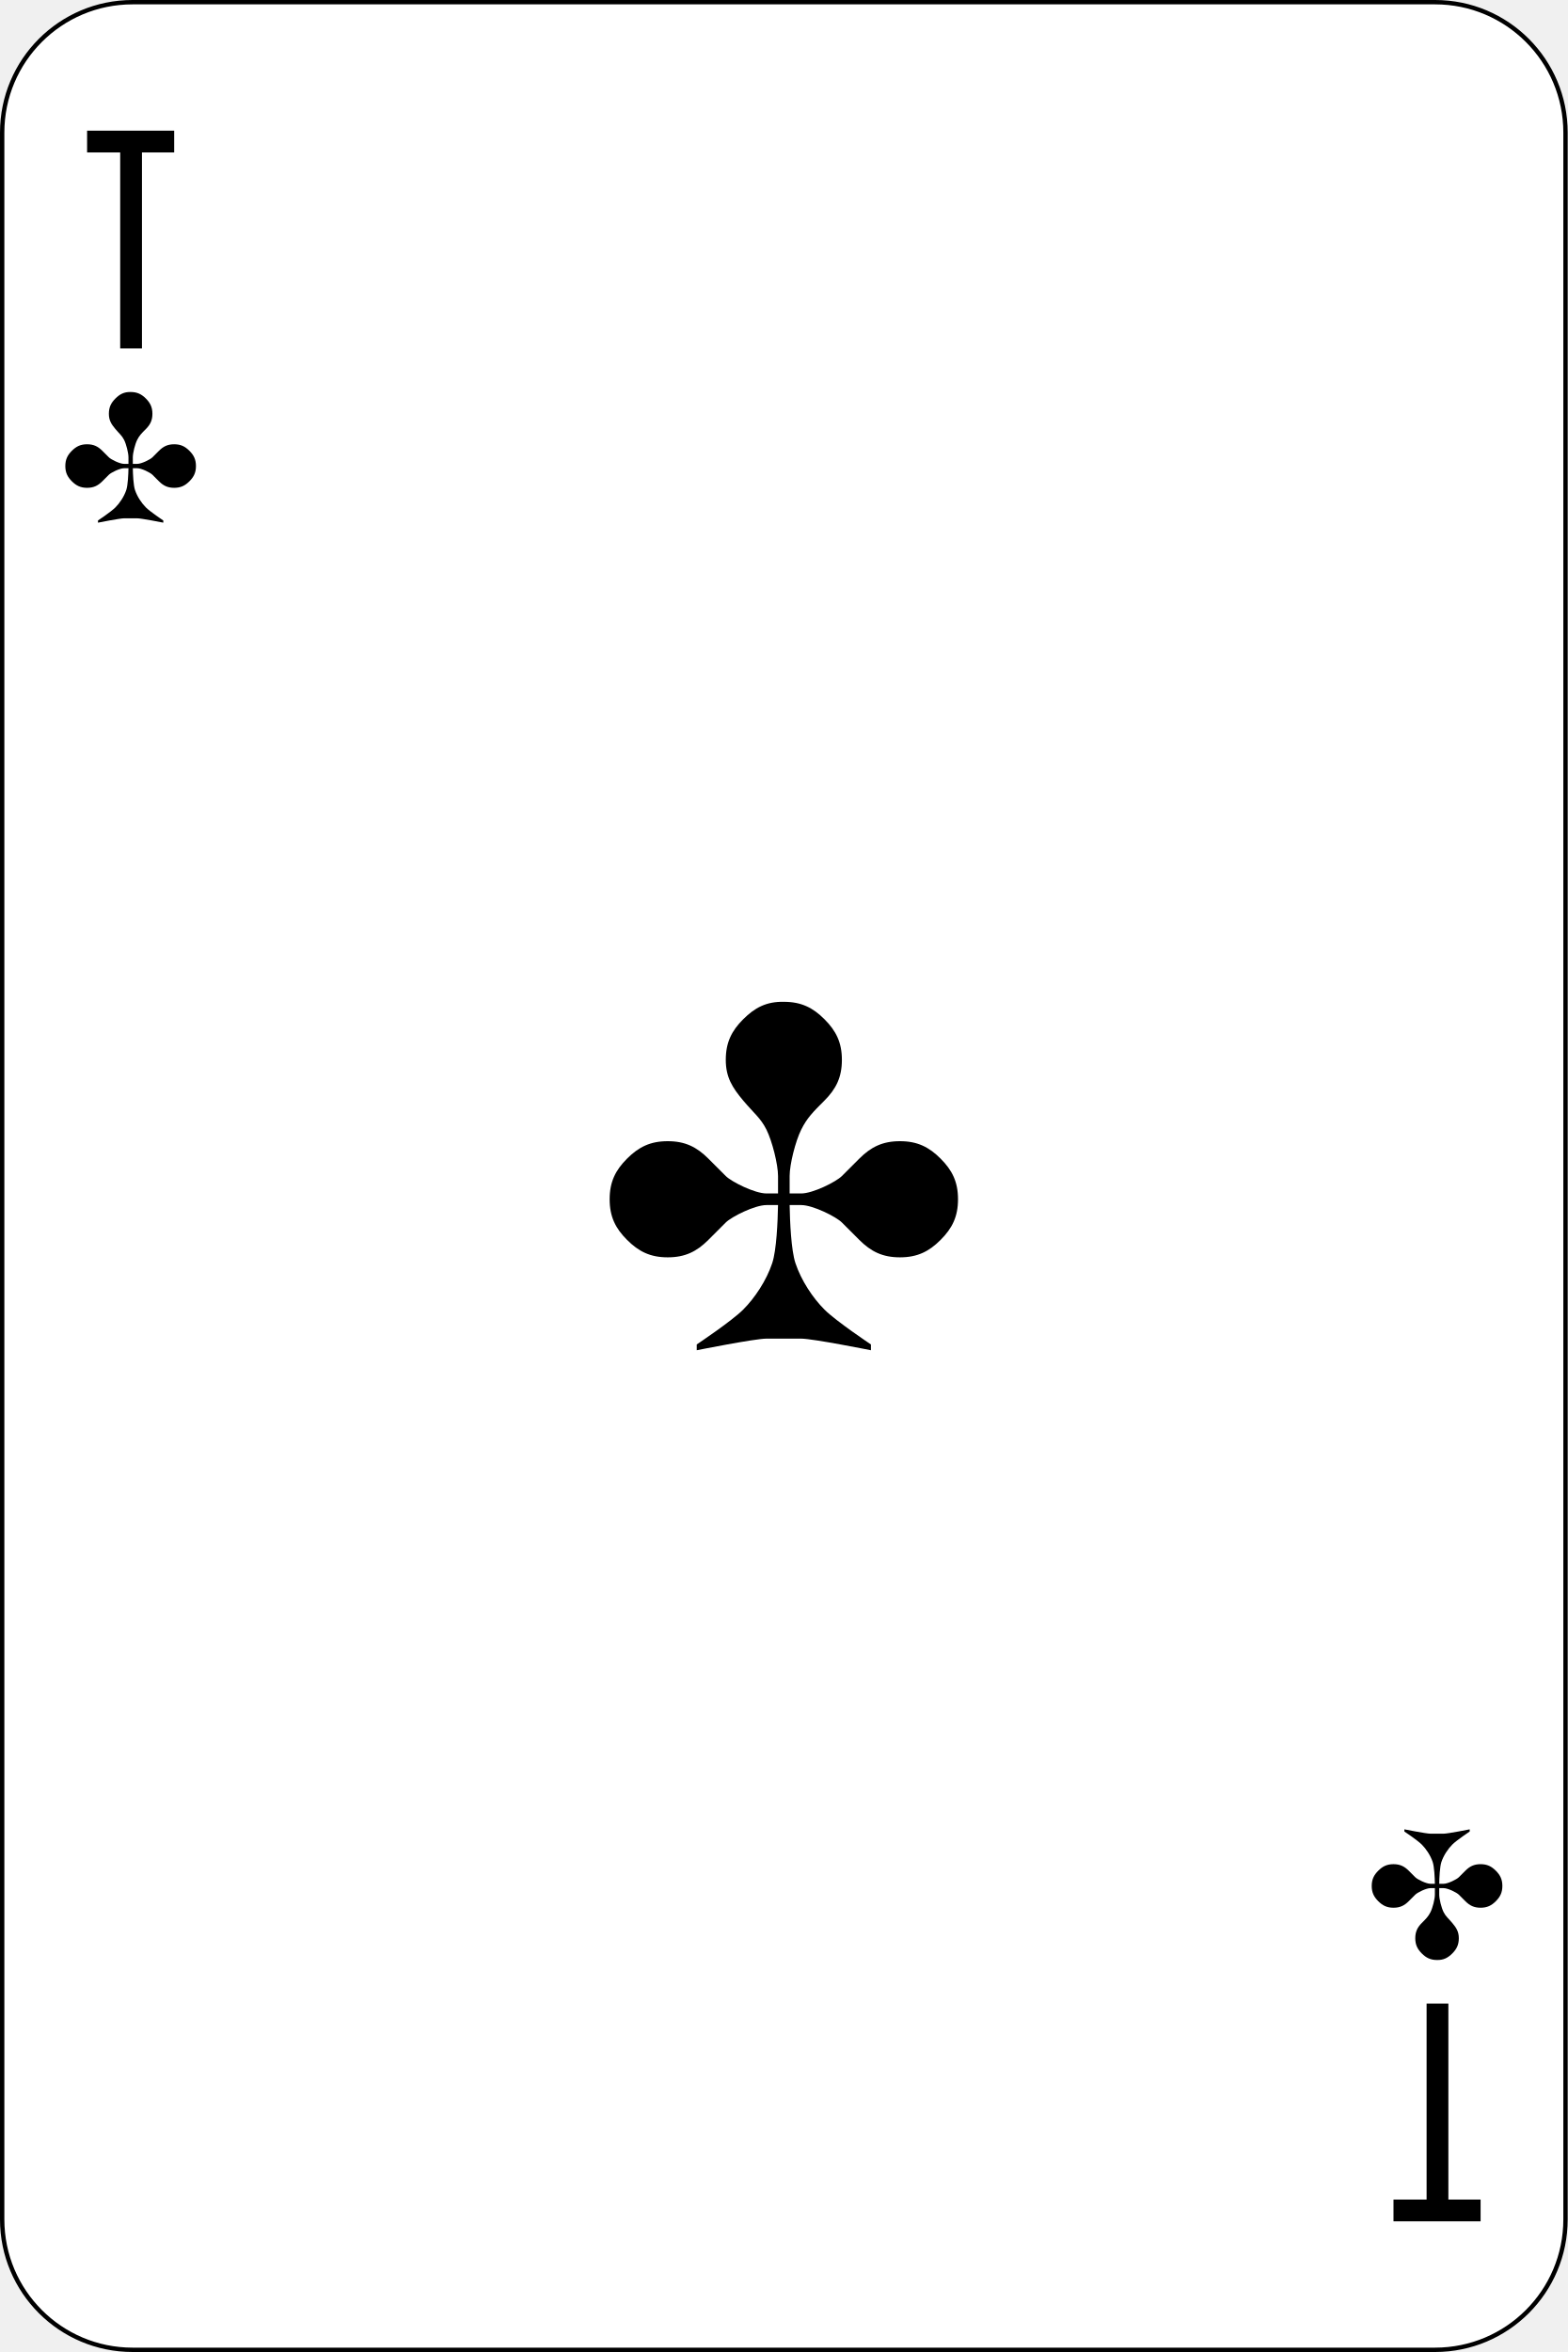
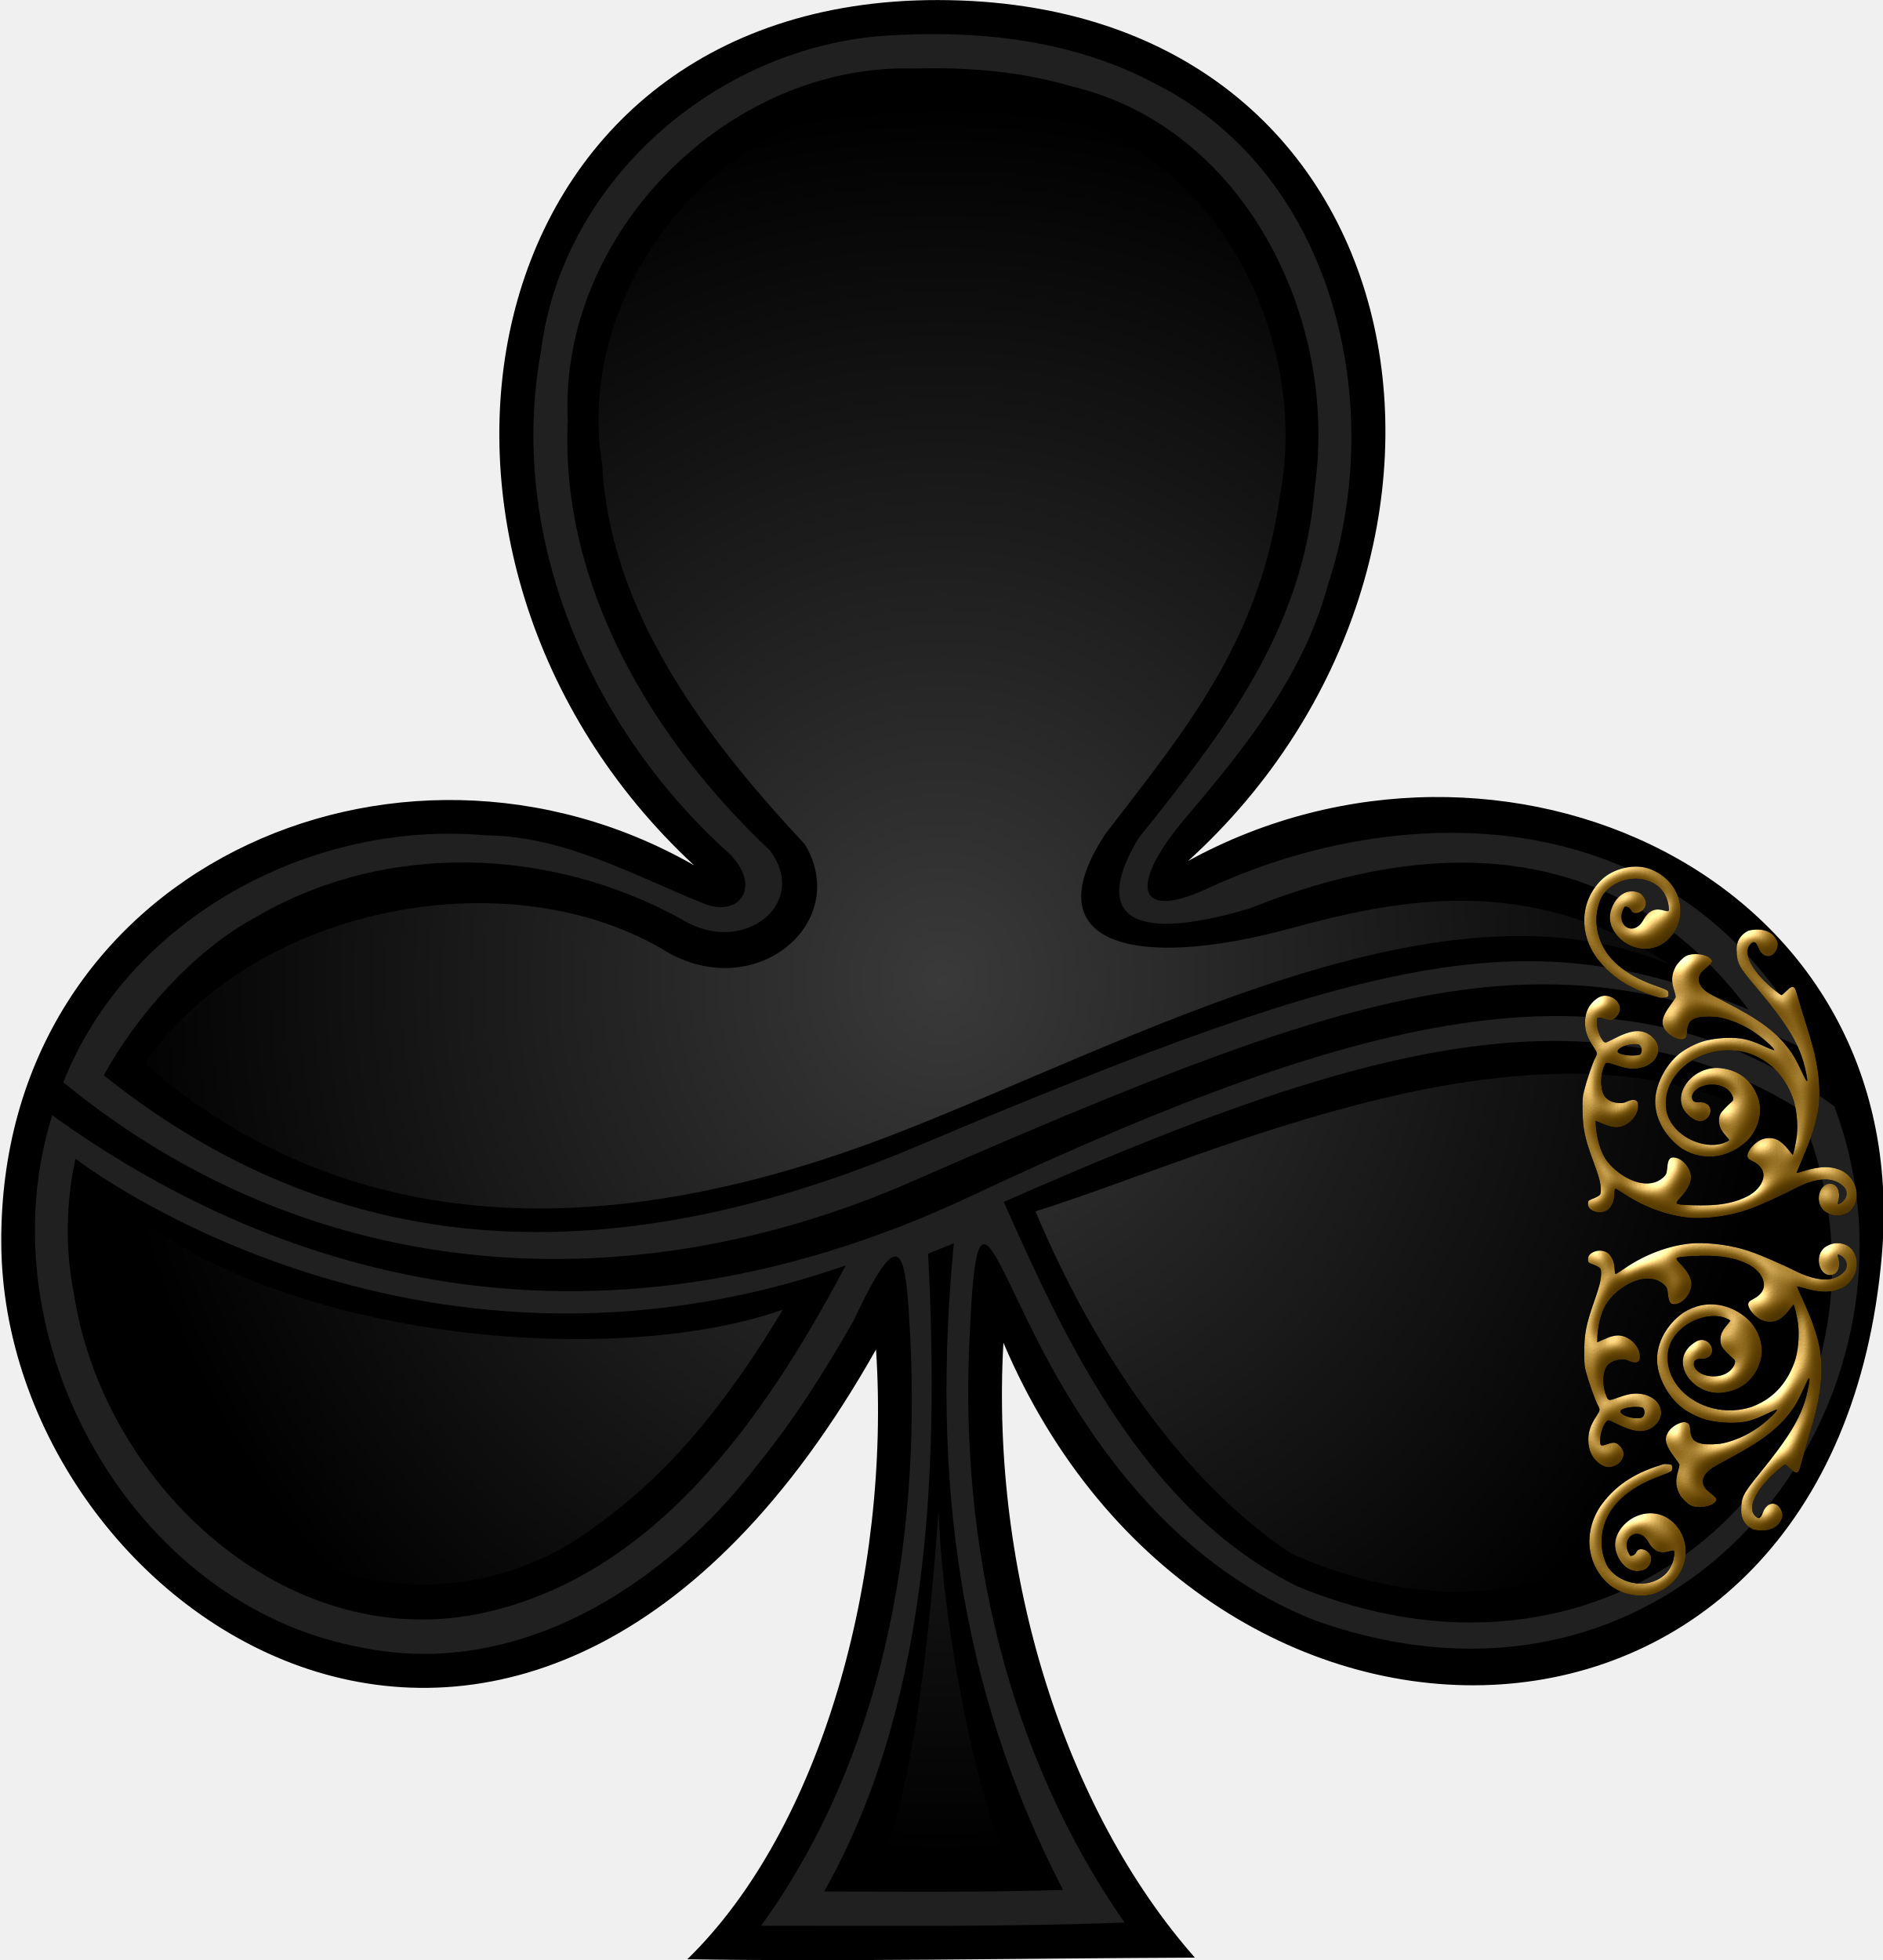
- <svg xmlns="http://www.w3.org/2000/svg" version="1.1" viewBox="0 0 360 540">
-   <g transform="translate(-29.5,657.14)">
-     <rect x="30" y="-656.64" width="359" height="539" rx="29.944" fill="#fff" stroke="#000" />
-     <path d="m209.5-427.13c-3.999-0.081-6.667 1.333-9.333 4-2.667 2.667-4 5.333-4 9.333s1.518 6.372 4 9.333c2.375 2.833 4 4 5.333 6.666 1.333 2.667 2.667 8 2.667 10.666v4h-2.67c-2.667 0-8-2.667-9.333-4l-4-4c-2.667-2.667-5.333-4-9.333-4s-6.667 1.333-9.333 4c-2.667 2.667-4 5.333-4 9.333s1.333 6.666 4 9.333 5.333 4 9.333 4 6.667-1.333 9.333-4l4-4c1.333-1.333 6.667-4 9.333-4h2.667c-0.066 3.776-0.346 10.37-1.333 13.333-1.333 4-4 8-6.667 10.666-2.667 2.667-10.667 8-10.667 8v1.333s13.333-2.667 16-2.667h8c2.667 0 16 2.667 16 2.667v-1.333s-8-5.333-10.667-8-5.333-6.666-6.667-10.666c-0.988-2.963-1.267-9.557-1.333-13.333h2.667c2.667 0 8 2.667 9.333 4l4 4c2.667 2.667 5.333 4 9.333 4s6.667-1.333 9.333-4c2.667-2.667 4-5.333 4-9.333s-1.333-6.666-4-9.333-5.333-4-9.333-4-6.667 1.333-9.333 4l-4 4c-1.333 1.333-6.667 4-9.333 4h-2.667v-4c0-2.667 1.333-8 2.667-10.666 1.333-2.667 2.667-4 5.333-6.666 2.653-2.653 4-5.333 4-9.333s-1.333-6.666-4-9.333-5.333-4-9.333-4" />
-     <path d="m59.5-567.14c-1.5-0.031-2.5 0.5-3.5 1.5s-1.5 2-1.5 3.5 0.569 2.39 1.5 3.5c0.891 1.063 1.5 1.5 2 2.5s1 3 1 4v1.5h-1c-1 0-3-1-3.5-1.5l-1.5-1.5c-1-1-2-1.5-3.5-1.5s-2.5 0.5-3.5 1.5-1.5 2-1.5 3.5 0.5 2.5 1.5 3.5 2 1.5 3.5 1.5 2.5-0.5 3.5-1.5l1.5-1.5c0.5-0.5 2.5-1.5 3.5-1.5h1c-0.025 1.416-0.13 3.889-0.5 5-0.5 1.5-1.5 3-2.5 4s-4 3-4 3v0.5s5-1 6-1h3c1 0 6 1 6 1v-0.5s-3-2-4-3-2-2.5-2.5-4c-0.37-1.111-0.475-3.584-0.5-5h1c1 0 3 1 3.5 1.5l1.5 1.5c1 1 2 1.5 3.5 1.5s2.5-0.5 3.5-1.5 1.5-2 1.5-3.5-0.5-2.5-1.5-3.5-2-1.5-3.5-1.5-2.5 0.5-3.5 1.5l-1.5 1.5c-0.5 0.5-2.5 1.5-3.5 1.5h-1v-1.5c0-1 0.5-3 1-4s1-1.5 2-2.5c0.995-0.995 1.5-2 1.5-3.5s-0.5-2.5-1.5-3.5-2-1.5-3.5-1.5" />
-     <path d="m359.5-207.14c1.5 0.031 2.5-0.5 3.5-1.5s1.5-2 1.5-3.5-0.569-2.39-1.5-3.5c-0.891-1.063-1.5-1.5-2-2.5s-1-3-1-4v-1.5h1c1 0 3 1 3.5 1.5l1.5 1.5c1 1 2 1.5 3.5 1.5s2.5-0.5 3.5-1.5 1.5-2 1.5-3.5-0.5-2.5-1.5-3.5-2-1.5-3.5-1.5-2.5 0.5-3.5 1.5l-1.5 1.5c-0.5 0.5-2.5 1.5-3.5 1.5h-1c0.025-1.416 0.13-3.889 0.5-5 0.5-1.5 1.5-3 2.5-4s4-3 4-3v-0.5s-5 1-6 1h-3c-1 0-6-1-6-1v0.5s3 2 4 3 2 2.5 2.5 4c0.37 1.111 0.475 3.584 0.5 5h-1c-1 0-3-1-3.5-1.5l-1.5-1.5c-1-1-2-1.5-3.5-1.5s-2.5 0.5-3.5 1.5-1.5 2-1.5 3.5 0.5 2.5 1.5 3.5 2 1.5 3.5 1.5 2.5-0.5 3.5-1.5l1.5-1.5c0.5-0.5 2.5-1.5 3.5-1.5h1v1.5c0 1-0.5 3-1 4s-1 1.5-2 2.5c-0.995 0.995-1.5 2-1.5 3.5s0.5 2.5 1.5 3.5 2 1.5 3.5 1.5" />
-     <path d="m49.5-627.14v5h7.6v45h5v-45h7.4v-5h-12.4z" />
-     <path d="m349.5-147.14v-5h7.6v-45h5v45h7.4v5h-12.4z" />
+ <svg xmlns="http://www.w3.org/2000/svg" version="1.1" viewBox="0 0 287.76 299.6">
+   <defs>
+     <radialGradient id="b" cx="-973.59" cy="224.43" r="98.376" gradientTransform="matrix(1 0 0 1.0456 728.65 -55.868)" gradientUnits="userSpaceOnUse">
+       <stop stop-color="#eee" offset="0" />
+       <stop stop-color="#eee" stop-opacity="0" offset="1" />
+     </radialGradient>
+     <filter id="a" color-interpolation-filters="sRGB">
+       <feGaussianBlur in="SourceGraphic" result="result0" stdDeviation="6" />
+       <feDiffuseLighting lighting-color="#ffffff" result="result5" surfaceScale="4">
+         <feDistantLight azimuth="235" elevation="45" />
+       </feDiffuseLighting>
+       <feComposite in="result5" in2="SourceGraphic" k1="1.4" operator="arithmetic" result="fbSourceGraphic" />
+       <feGaussianBlur in="fbSourceGraphic" result="result0" stdDeviation="6" />
+       <feSpecularLighting lighting-color="#ffffff" in="result0" result="result1" specularExponent="25" surfaceScale="4">
+         <feDistantLight azimuth="235" elevation="45" />
+       </feSpecularLighting>
+       <feComposite in="fbSourceGraphic" in2="result1" k2="1" k3="1" operator="arithmetic" result="result4" />
+       <feComposite in="result4" in2="SourceGraphic" operator="in" result="result2" />
+     </filter>
+   </defs>
+   <g transform="translate(-270.17 -381.78)">
+     <g transform="matrix(2.8766 .041707 -.041707 2.8766 -1343.1 -758.09)">
+       <g transform="matrix(.95407 0 0 .95407 -340.15 512.48)">
+         <g transform="matrix(.47511 -.0076682 .0076682 .47511 1118.5 -163.44)">
+           <path d="m-274.98 293.51c15.759-15.296 23.939-44.848 22.235-71.434-41.117 72.748-102.31 31.074-102.51-12.585-0.2-43.647 46.398-64.228 81.274-44.192-38.971-36.327-26.868-101.5 28.741-101.36 57.54 0.15 68.295 65.515 29.176 100.94 36.516-19.921 85.159 1.715 81.23 46.353-5.683 64.57-79.329 65.984-102.98 10.079-1.571 27.216 7.168 54.835 22.323 72.104-21.079 0.057-41.966 0.414-59.493 0.093z" />
+           <path d="m-142.54 187.72c-15.334-30.494-48.552-30.181-71.347-19.564-8.605 3.91-8.916-0.736-2.567-8.203 7.072-8.322 13.957-16.785 16.848-27.485 6.988-21.07 0.789-47.952-19.938-58.563-9.334-5.052-19.959-6.393-30.469-5.875-20.288 0.685-39.126 16.436-41.785 36.825-4.092 21.821 5.667 44.315 21.753 58.893 4.123 3.909 1.487 7.664-2.656 6.094-8.316-3.341-16.46-8.02-25.719-8.094-20.384-1.872-41.874 9.59-49.531 28.866 29.889 24.574 67.234 25.82 99.334 11.839 53.447-23.278 75.095-30.257 106.08-14.735zm-206.72 6.748c-8.209 26.049 9.139 57.465 36.156 62.438 18.299 3.804 35.558-7.176 46.375-21.25 4.335-5.277 7.941-10.997 11.318-16.88 5.637-11.938 6.161-8.626 6.678 1.864 1.156 24.205-3.262 49.183-17.589 68.954 14.158 0.014 28.618 0.216 42.594-0.312-13.71-19.726-19.214-44.139-18.072-68.109 0.801-18.135 2.008-11.919 7.966-0.131 7.198 14.146 17.416 26.868 32.45 32.865 43.485 15.549 73.757-26.144 61.007-60.141-25.019-18.362-54.109-11.681-101.22 10.359-45.723 21.392-82.928 8.236-107.66-9.655z" fill="#202020" />
+           <path d="m-150.42 182.41c-11.25-15.136-29.797-23.324-58.466-11.943-14.909 4.404-18.143 0.236-12.968-8.292 9.857-12.262 19.373-24.271 20.714-41.183 2.775-19.62-8.18-42.067-28.406-46.906-5.934-1.758-12.17-2.296-18.406-2.125-21.828-0.735-41.772 19.28-40.75 41.219-0.911 19.456 9.978 37.473 23.594 50.375 4.758 6.264-3.177 12.509-10.312 8.081-15.263-8.468-34.645-9.349-50.125-0.238-7.1 3.82-13.825 11.414-17.663 18.405 24.878 19.932 55.565 25.202 95.427 8.421 53.937-22.707 71.794-26.505 97.363-15.814zm-96.204 28.451c1.342 26.709-0.254 53.477-12.298 74.725 9.333 0.046 18.669 0.144 28-0.125-12.299-23.77-15.354-48.912-12.677-75.818zm102.16-16.723c15.386 36.584-18.391 72.688-59.016 55.75-17.897-8.919-27.112-28.863-34.26-45.075 39.748-17.421 68.364-26.291 93.276-10.675zm-202.08 5.423c-1.127 5.191-1.25 10.607-0.186 15.931 3.248 21.437 23.561 41.455 46.344 37.688 21.286-3.778 34.588-23.073 44.111-40.963-51.259 17.799-90.269-12.656-90.269-12.656z" />
+           <path d="m-343 203.03c-2.041 16.069 5.816 33.491 20.145 41.616 11.416 7.389 26.648 6.191 37.281-1.969 9.361-6.635 16.136-15.7 21.917-25.287-20.886 7.33-62.486 3.016-79.342-14.361zm138.86 43.034c37.738 16.947 65.649-16.815 55.639-50.974-26.603-14.194-65.213 4.546-85.523 10.832 5.525 13.305 15.531 30.559 29.883 40.143zm44.664-68.844c-16.572-11.01-32.004-7.819-44.651-4.402-18.133 4.899-30.305 1.941-21.612-11.14 9.21-11.98 18.087-22.372 20.536-39.782 3.668-19.469-8.81-42.585-29.656-45-4.84-0.986-9.988-1.035-15-0.938-20.976 0.403-38.172 21.741-34.812 42.375 0.885 17.416 12.267 32.271 23.687 44.531 5.563 9.356-6.208 19.052-16.902 12.148-18.453-10.643-47.853-4.879-60.535 13.419 22.237 19.421 51.851 22.325 87.998 8.365 27.964-10.799 64.545-31.202 90.948-19.578zm-85.977 63.739c-1.333 18.757-3.692 34.794-6.75 40.657 4.002-0.028 10.689-0.021 14.657 0.032-2.974-5.509-7.378-25.599-7.907-40.689z" fill="url(#b)" opacity=".243" />
+         </g>
+         <g transform="matrix(-.29135 .006888 .006888 .29135 -222.18 125.48)" fill="#704b00">
+           <g transform="matrix(-.25892 0 0 -.25892 -4407.7 -630.86)" filter="url(#a)">
+             <path d="m-192.27-505.11c-18.733-5.56-33.519-13.306-45.506-29-13.801-18.569-12.589-42.595 3.185-58.092 9.161-9 25.309-12.11 35.918-8.058 24.184 9.238 28.924 36.836 13.774 51.786-10.736 10.594-24.721 8.101-32.981 2.127-6.484-4.689-12.118-12.815-10.056-21.966 2.149-9.536 10.446-18.514 20.938-14.581 3.296 1.377 5.877 5.693 5.152 9.149-1.139 5.429-8.826 8.352-10.902 4.02-1.34-2.797-3.837-2.967-4.669-2.647-8.156 13.387 6.746 23.207 13.942 9.378 4.229-7.184 9.121-8.268 15.363-6.353 2.812 0.784 3.391 0.534 3.388-0.786-0.017-6.145-2.671-12.385-6.983-16.413-13.801-12.246-36.169-5.887-43.057 7.709-4.385 9.82-4.526 19.793-1.559 29.173 4.938 15.327 18.26 27.104 39.773 35.161 8.732 3.27 10.283 3.98 10.62 4.856 0.409 1.065 0.357 3.09-0.098 3.807-0.393 0.62-4.637 1.116-6.24 0.729z" />
+             <path d="m-171.28-342.46c-15.925-1.538-33.077-7.861-47.688-17.579-3.611-2.402-6.825-4.367-7.142-4.367-0.406 0-0.642 1.25-0.799 4.231-0.233 4.437-0.991 6.611-3.447 9.884-2.504 3.338-8.006 4.26-12.388 2.076-2.623-1.307-3.741-2.897-3.729-5.305 0.01-2.158 0.32-2.454 3.988-3.814 1.81-0.671 3.813-1.704 4.451-2.295 1.029-0.953 1.16-1.437 1.16-4.281 0-4.462-1.287-9.533-5.086-20.044-6.424-17.772-7.835-24.714-7.88-38.774-0.028-8.545 0.054-9.473 1.232-14.067 1.891-7.375 6.538-20.763 8.36-24.086 1.925-3.511 1.877-3.84-1.255-8.617-4.291-6.542-5.946-11.407-5.93-17.425 0.021-7.581 2.755-13.351 8.303-17.519 3.139-2.358 6.293-3.034 9.634-2.062 3.207 0.932 5.529 2.72 7.004 5.391 1.884 3.412 1.316 6.645-1.732 9.871-2.569 2.719-4.371 2.965-9.415 1.285-4.642-1.546-5.064-1.322-5.064 2.694 0 6.123 3.748 14.896 6.369 14.91 0.396 2e-3 3.603-1.445 7.125-3.216 10.505-5.282 17.442-6.32 23.252-3.477 4.955 2.424 8.525 7.341 8.534 11.755 0.019 8.848-9.172 15.3-20.548 14.425-2.895-0.223-5.614-0.883-10.69-2.597-7.609-2.57-7.601-2.57-9.013 0.724-2.847 6.641-2.985 15.932-0.314 21.095 1.738 3.359 6.008 5.727 10.837 6.011 2.973 0.175 3.791 0.042 6.131-0.997 3.512-1.558 5.939-1.67 7.274-0.334 0.825 0.826 0.999 1.51 0.977 3.85-0.064 6.998-7.062 14.367-14.469 15.238-3.349 0.394-7.014-0.438-12.447-2.826l-4.528-1.99c0.052 11.474 3.154 23.544 8.614 30.499 8.355 10.642 24.739 19.94 36.602 14.578 2.916-1.333 5.371-3.401 6.424-5.412 0.358-0.684 0.778-2.846 0.933-4.803 0.495-6.267 2.14-8.052 6.465-7.015 6.156 1.477 11.673 9.394 10.928 15.683-0.465 3.927-3.126 8.634-7.478 13.225-4.902 5.173-4.857 5.26 3.091 5.941 15.757 0.863 31.469 1.217 45.732-5.799 6.354-3.178 10.758-8.088 11.923-13.295 1.124-5.021-1.588-9.609-7.418-12.553-3.315-1.673-4.069-2.453-4.069-4.209 0-3.558 4.971-9.386 9.935-11.646 3.435-1.564 8.427-1.676 11.586-0.26 2.86 1.282 6.147 4.212 9.067 8.081 1.351 1.79 2.617 3.317 2.813 3.392 0.509 0.196 2.606-8.942 3.233-14.089 1.076-8.831-0.186-21.122-2.913-28.364-6.268-16.646-16.864-27.395-32.349-32.814-32.862-9.919-66.301 14.48-60.615 43.11 5.385 20.665 33.165 29.849 45.978 20.948 0-0.204-1.166-1.707-2.592-3.34-3.563-4.083-4.949-7.177-4.914-10.975 0.02-2.165 0.312-3.526 1.077-5.007 1.094-2.119 5.672-6.586 8.751-9.249 1.23-1.064 0.884-2.649 0.071-4.635-5.031-9.492-18.299-9.209-24.631-5.551-2.598 1.606-4.927 3.9-5.044 6.69-0.148 3.529 3.032 4.079 5.097 3.915 6.479-0.513 10.278 4.153 7.735 9.513-1.829 3.856-6.451 5.904-10.9 3.389-22.499-12.724-3.489-40.74 19.476-37.963 14.471 1.75 24.05 10.243 28.034 23.991 2.867 11.571-2.039 23.05-9.077 29.798-11.981 11.488-30.865 16.228-48.023 5.388-11.419-8.132-19.402-20.834-19.485-34.412-0.075-12.302 7.514-27.105 17.964-35.508 4.478-3.601 12.128-7.508 17.896-9.141 6.093-1.725 14.922-2.682 21.767-2.359 8.892 0.419 13.155 1.675 25.951 7.648 2.323 1.084 4.357 1.838 4.521 1.675 0.852-0.852-8.21-9.179-14.839-13.634-7.718-5.187-16.217-8.866-24.82-10.744-4.151-0.906-12.556-1.023-15.971-0.223-5.923 1.388-7.917 3.829-8.428 10.321-0.247 3.14-0.452 3.805-1.445 4.689-1.637 1.457-4.309 1.357-7.738-0.289-3.619-1.737-6.141-3.991-7.728-6.908-2.475-4.547-1.145-9.302 4.836-17.296 1.945-2.599 3.66-5.117 3.811-5.594s-0.269-2.574-0.934-4.659c-2.336-7.322-2.002-12.305 1.204-18.01 1.417-2.52 5.356-6.51 7.548-7.643 5.216-2.697 15.568-1.405 18.49 2.309 1.663 2.114 1.383 2.544-5.234 8.042-6.035 5.014-4.815 11.689 3.095 16.93 1.296 0.859 6.782 3.88 12.192 6.713 25.045 13.118 36.972 22.065 46.633 34.982 3.378 4.516 5.654 8.548 9.292 16.455 3.196 6.947 3.764 7.945 4.251 7.459 0.429-0.429-1.056-8.38-2.563-13.722-4.521-16.035-13.128-29.918-34.679-55.933-13.024-15.722-13.706-17.542-13.993-27.228-0.193-6.508 3.108-11.781 9.143-14.433 8.915-1.899 17.834-0.167 21.013 8.424 1.253 3.387-1.23 8.282-3.8 9.794-3.944 2.321-8.236-0.024-10.398-5.685-1.734-4.537-3.369-5.068-6.085-1.975-4.632 5.276-0.189 16.247 11.114 27.443 4.611 4.567 10.975 9.835 11.881 9.835 0.323 0 1.951-1.338 3.619-2.973 2.919-2.862 4.298-3.506 5.62-2.623 0.913 0.61 1.479 2.153 3.572 9.747 1.139 4.133 3.635 12.557 5.546 18.721 6.28 19.956 11.208 41.175 7.99 62.202-3.156 17.552-10.272 31.463-16.468 46.146 0 0.23 1.595-0.077 3.545-0.681 13.284-4.118 21.822-4.293 29.776-0.61 14.108 7.616 13.889 25.838 3.799 31.434-4.359 2.255-9.766 2.266-14.02 0.041-10.797-4.817-7.629-21.383 1.07-21.882 6.707-0.165 7.927 7.217 6.706 11.885-0.847 3.154-0.846 3.202 0.071 3.202 4.532-1.801 8.069-7.102 4.351-12.2-12.761-13.943-35.533 0.185-42.159 3.278-22.655 10.58-30.269 13.436-42.54 15.954-9.873 2.026-21.672 2.867-29.549 2.107zm-36.418-120.56c2.125-0.44 2.66-4.989 0.805-6.844-0.976-0.976-1.537-1.123-4.297-1.123-7.598 0-15.242 4.476-11.19 6.553 3.279 1.68 10.186 2.345 14.682 1.414z" />
+           </g>
+           <g transform="matrix(-.25892 0 0 .25892 -4407.8 -458.45)" filter="url(#a)">
+             <path d="m-192.27-505.11c-18.733-5.56-33.519-13.306-45.506-29-13.801-18.569-12.589-42.595 3.185-58.092 9.161-9 25.309-12.11 35.918-8.058 24.184 9.238 28.924 36.836 13.774 51.786-10.736 10.594-24.721 8.101-32.981 2.127-6.484-4.689-12.118-12.815-10.056-21.966 2.149-9.536 10.446-18.514 20.938-14.581 3.296 1.377 5.877 5.693 5.152 9.149-1.139 5.429-8.826 8.352-10.902 4.02-1.34-2.797-3.837-2.967-4.669-2.647-8.156 13.387 6.746 23.207 13.942 9.378 4.229-7.184 9.121-8.268 15.363-6.353 2.812 0.784 3.391 0.534 3.388-0.786-0.017-6.145-2.671-12.385-6.983-16.413-13.801-12.246-36.169-5.887-43.057 7.709-4.385 9.82-4.526 19.793-1.559 29.173 4.938 15.327 18.26 27.104 39.773 35.161 8.732 3.27 10.283 3.98 10.62 4.856 0.409 1.065 0.357 3.09-0.098 3.807-0.393 0.62-4.637 1.116-6.24 0.729z" />
+             <path d="m-171.28-342.46c-15.925-1.538-33.077-7.861-47.688-17.579-3.611-2.402-6.825-4.367-7.142-4.367-0.406 0-0.642 1.25-0.799 4.231-0.233 4.437-0.991 6.611-3.447 9.884-2.504 3.338-8.006 4.26-12.388 2.076-2.623-1.307-3.741-2.897-3.729-5.305 0.01-2.158 0.32-2.454 3.988-3.814 1.81-0.671 3.813-1.704 4.451-2.295 1.029-0.953 1.16-1.437 1.16-4.281 0-4.462-1.287-9.533-5.086-20.044-6.424-17.772-7.835-24.714-7.88-38.774-0.028-8.545 0.054-9.473 1.232-14.067 1.891-7.375 6.538-20.763 8.36-24.086 1.925-3.511 1.877-3.84-1.255-8.617-4.291-6.542-5.946-11.407-5.93-17.425 0.021-7.581 2.755-13.351 8.303-17.519 3.139-2.358 6.293-3.034 9.634-2.062 3.207 0.932 5.529 2.72 7.004 5.391 1.884 3.412 1.316 6.645-1.732 9.871-2.569 2.719-4.371 2.965-9.415 1.285-4.642-1.546-5.064-1.322-5.064 2.694 0 6.123 3.748 14.896 6.369 14.91 0.396 2e-3 3.603-1.445 7.125-3.216 10.505-5.282 17.442-6.32 23.252-3.477 4.955 2.424 8.525 7.341 8.534 11.755 0.019 8.848-9.172 15.3-20.548 14.425-2.895-0.223-5.614-0.883-10.69-2.597-7.609-2.57-7.601-2.57-9.013 0.724-2.847 6.641-2.985 15.932-0.314 21.095 1.738 3.359 6.008 5.727 10.837 6.011 2.973 0.175 3.791 0.042 6.131-0.997 3.512-1.558 5.939-1.67 7.274-0.334 0.825 0.826 0.999 1.51 0.977 3.85-0.064 6.998-7.062 14.367-14.469 15.238-3.349 0.394-7.014-0.438-12.447-2.826l-4.528-1.99c0.052 11.474 3.154 23.544 8.614 30.499 8.355 10.642 24.739 19.94 36.602 14.578 2.916-1.333 5.371-3.401 6.424-5.412 0.358-0.684 0.778-2.846 0.933-4.803 0.495-6.267 2.14-8.052 6.465-7.015 6.156 1.477 11.673 9.394 10.928 15.683-0.465 3.927-3.126 8.634-7.478 13.225-4.902 5.173-4.857 5.26 3.091 5.941 15.757 0.863 31.469 1.217 45.732-5.799 6.354-3.178 10.758-8.088 11.923-13.295 1.124-5.021-1.588-9.609-7.418-12.553-3.315-1.673-4.069-2.453-4.069-4.209 0-3.558 4.971-9.386 9.935-11.646 3.435-1.564 8.427-1.676 11.586-0.26 2.86 1.282 6.147 4.212 9.067 8.081 1.351 1.79 2.617 3.317 2.813 3.392 0.509 0.196 2.606-8.942 3.233-14.089 1.076-8.831-0.186-21.122-2.913-28.364-6.268-16.646-16.864-27.395-32.349-32.814-32.862-9.919-66.301 14.48-60.615 43.11 5.385 20.665 33.165 29.849 45.978 20.948 0-0.204-1.166-1.707-2.592-3.34-3.563-4.083-4.949-7.177-4.914-10.975 0.02-2.165 0.312-3.526 1.077-5.007 1.094-2.119 5.672-6.586 8.751-9.249 1.23-1.064 0.884-2.649 0.071-4.635-5.031-9.492-18.299-9.209-24.631-5.551-2.598 1.606-4.927 3.9-5.044 6.69-0.148 3.529 3.032 4.079 5.097 3.915 6.479-0.513 10.278 4.153 7.735 9.513-1.829 3.856-6.451 5.904-10.9 3.389-22.499-12.724-3.489-40.74 19.476-37.963 14.471 1.75 24.05 10.243 28.034 23.991 2.867 11.571-2.039 23.05-9.077 29.798-11.981 11.488-30.865 16.228-48.023 5.388-11.419-8.132-19.402-20.834-19.485-34.412-0.075-12.302 7.514-27.105 17.964-35.508 4.478-3.601 12.128-7.508 17.896-9.141 6.093-1.725 14.922-2.682 21.767-2.359 8.892 0.419 13.155 1.675 25.951 7.648 2.323 1.084 4.357 1.838 4.521 1.675 0.852-0.852-8.21-9.179-14.839-13.634-7.718-5.187-16.217-8.866-24.82-10.744-4.151-0.906-12.556-1.023-15.971-0.223-5.923 1.388-7.917 3.829-8.428 10.321-0.247 3.14-0.452 3.805-1.445 4.689-1.637 1.457-4.309 1.357-7.738-0.289-3.619-1.737-6.141-3.991-7.728-6.908-2.475-4.547-1.145-9.302 4.836-17.296 1.945-2.599 3.66-5.117 3.811-5.594s-0.269-2.574-0.934-4.659c-2.336-7.322-2.002-12.305 1.204-18.01 1.417-2.52 5.356-6.51 7.548-7.643 5.216-2.697 15.568-1.405 18.49 2.309 1.663 2.114 1.383 2.544-5.234 8.042-6.035 5.014-4.815 11.689 3.095 16.93 1.296 0.859 6.782 3.88 12.192 6.713 25.045 13.118 36.972 22.065 46.633 34.982 3.378 4.516 5.654 8.548 9.292 16.455 3.196 6.947 3.764 7.945 4.251 7.459 0.429-0.429-1.056-8.38-2.563-13.722-4.521-16.035-13.128-29.918-34.679-55.933-13.024-15.722-13.706-17.542-13.993-27.228-0.193-6.508 3.108-11.781 9.143-14.433 8.915-1.899 17.834-0.167 21.013 8.424 1.253 3.387-1.23 8.282-3.8 9.794-3.944 2.321-8.236-0.024-10.398-5.685-1.734-4.537-3.369-5.068-6.085-1.975-4.632 5.276-0.189 16.247 11.114 27.443 4.611 4.567 10.975 9.835 11.881 9.835 0.323 0 1.951-1.338 3.619-2.973 2.919-2.862 4.298-3.506 5.62-2.623 0.913 0.61 1.479 2.153 3.572 9.747 1.139 4.133 3.635 12.557 5.546 18.721 6.28 19.956 11.208 41.175 7.99 62.202-3.156 17.552-10.272 31.463-16.468 46.146 0 0.23 1.595-0.077 3.545-0.681 13.284-4.118 21.822-4.293 29.776-0.61 14.108 7.616 13.889 25.838 3.799 31.434-4.359 2.255-9.766 2.266-14.02 0.041-10.797-4.817-7.629-21.383 1.07-21.882 6.707-0.165 7.927 7.217 6.706 11.885-0.847 3.154-0.846 3.202 0.071 3.202 4.532-1.801 8.069-7.102 4.351-12.2-12.761-13.943-35.533 0.185-42.159 3.278-22.655 10.58-30.269 13.436-42.54 15.954-9.873 2.026-21.672 2.867-29.549 2.107zm-36.418-120.56c2.125-0.44 2.66-4.989 0.805-6.844-0.976-0.976-1.537-1.123-4.297-1.123-7.598 0-15.242 4.476-11.19 6.553 3.279 1.68 10.186 2.345 14.682 1.414z" />
+           </g>
+         </g>
+       </g>
+     </g>
  </g>
</svg>
